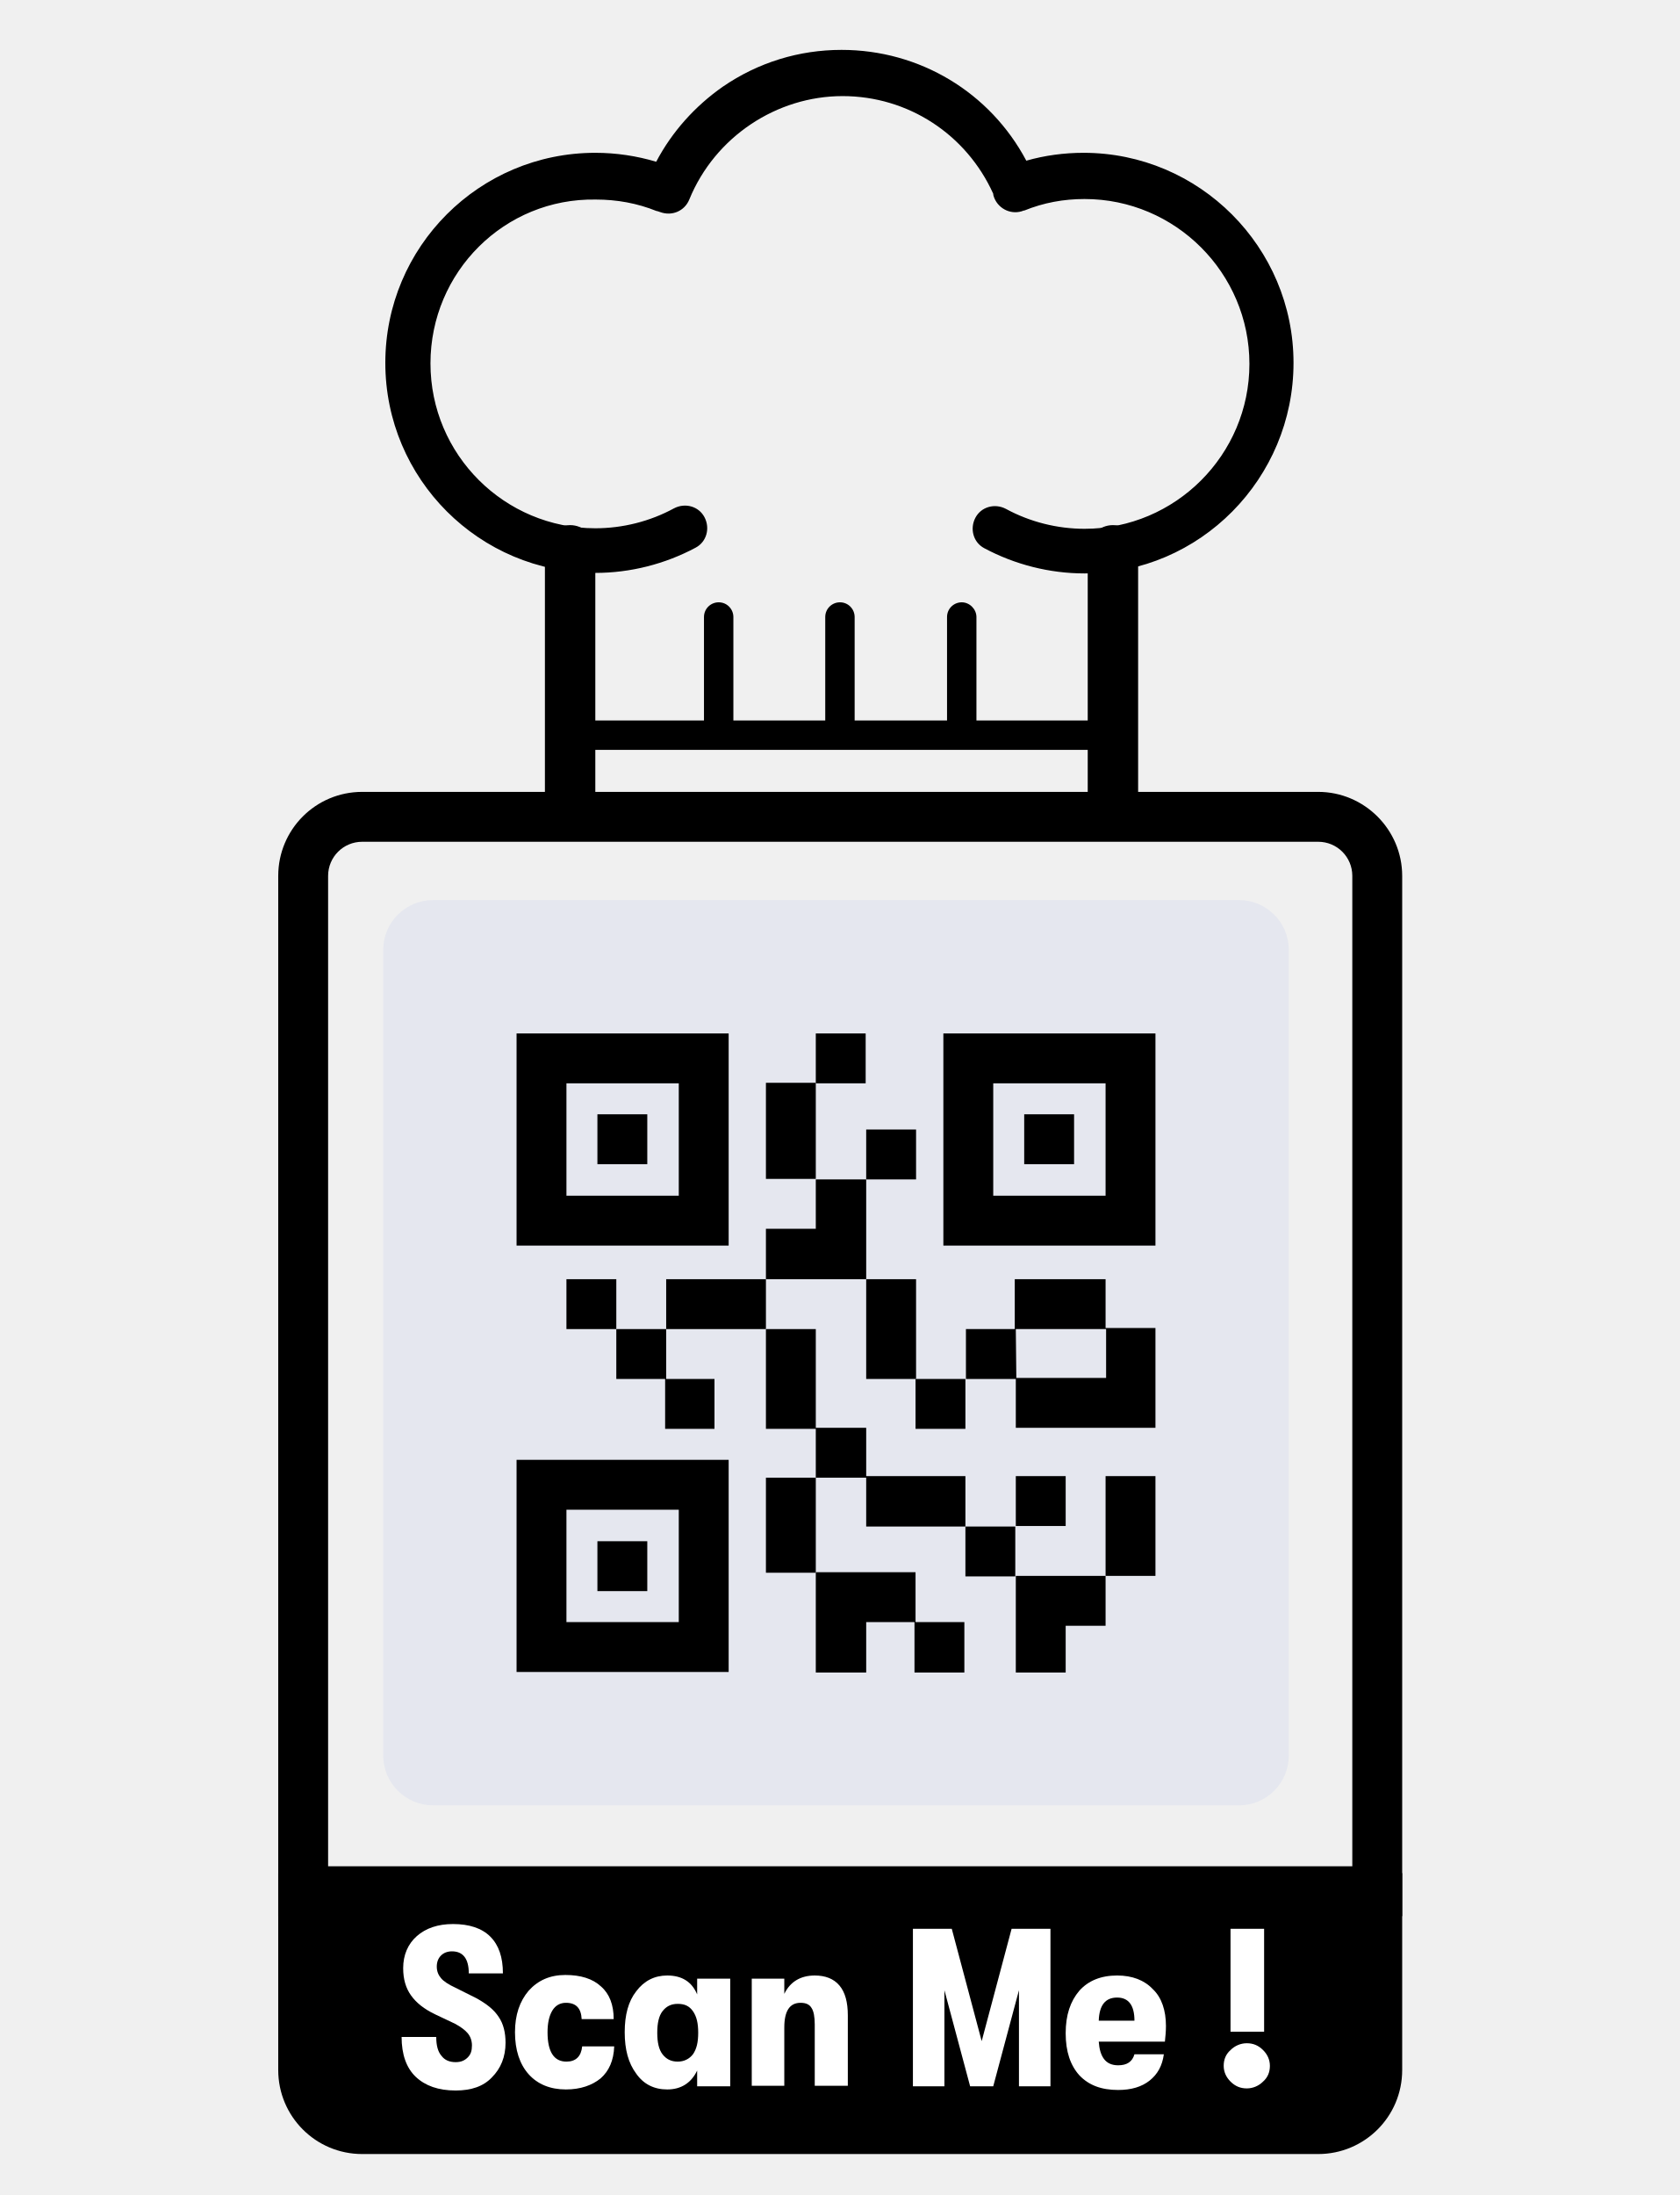
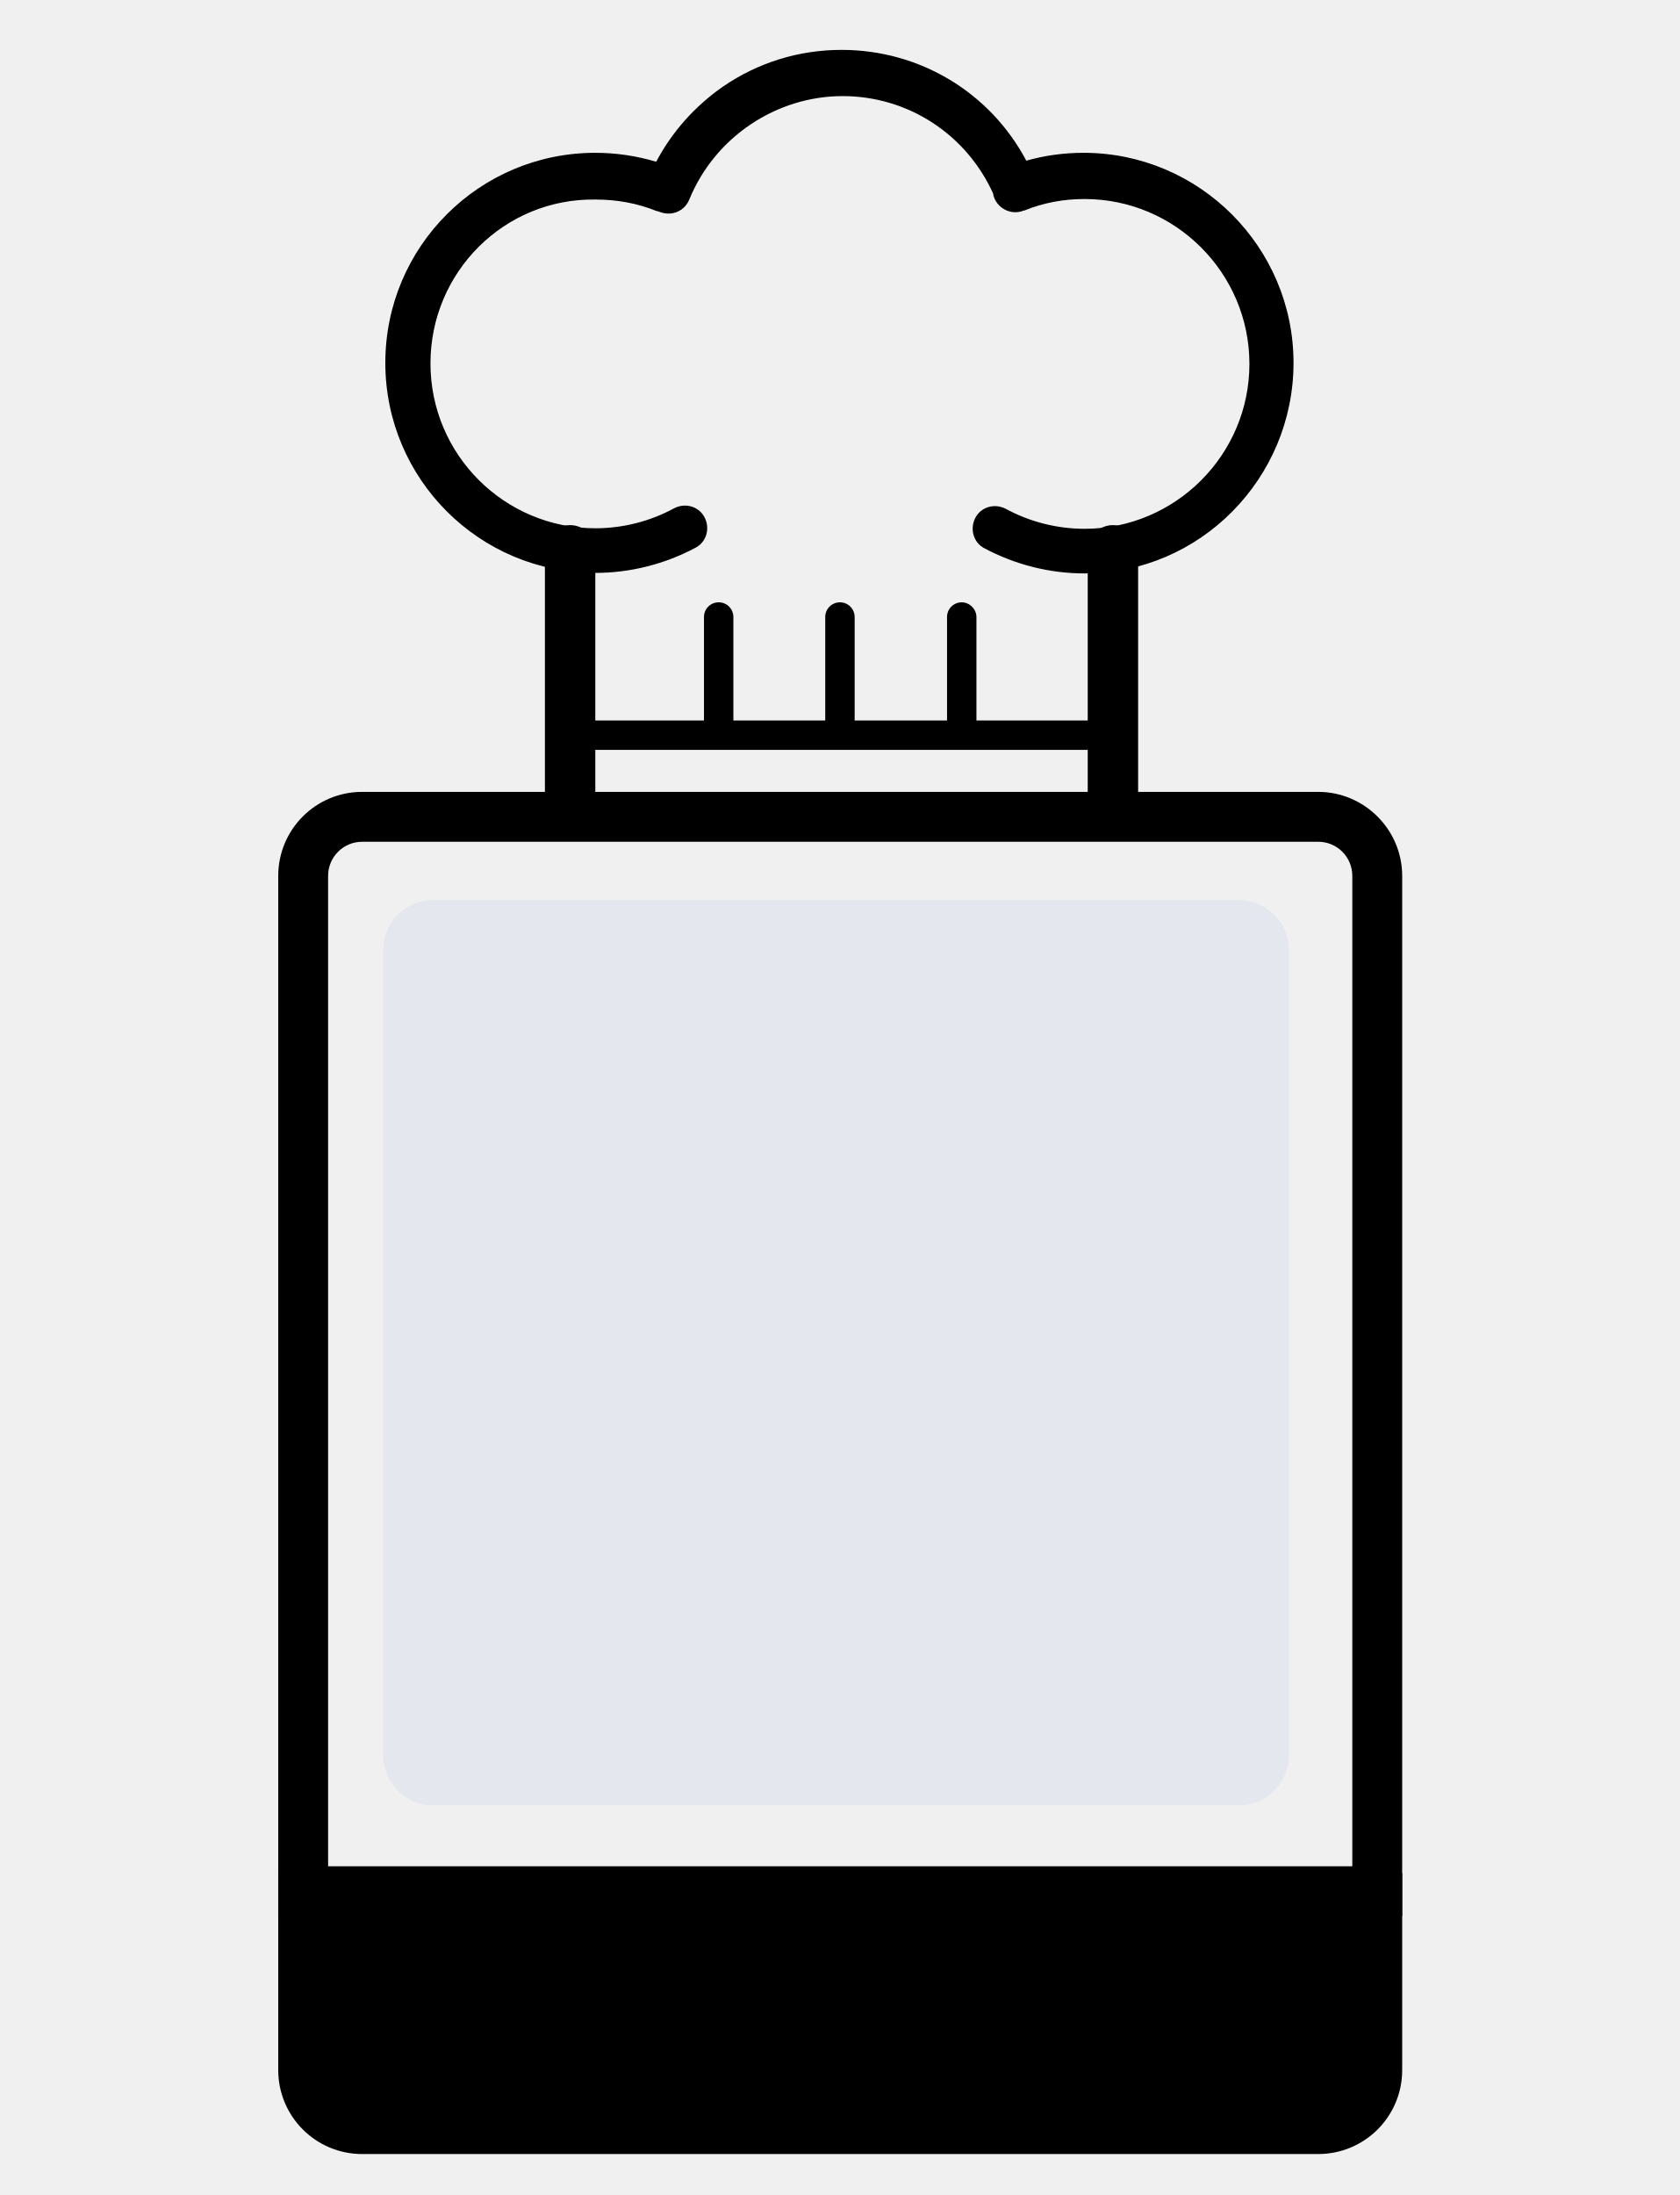
<svg xmlns="http://www.w3.org/2000/svg" version="1.1" id="TEXTO" x="0px" y="0px" viewBox="0 0 320 418" style="enable-background:new 0 0 320 418;" xml:space="preserve">
  <style type="text/css">
	.st0{fill:#E5E7EF;}
	.st1{fill:#FFFFFF;}
</style>
  <path d="M251.1,160.3c3.6,0,6.5,2.9,6.5,6.5v188.6H62.5V166.8c0-3.6,2.9-6.5,6.5-6.5L251.1,160.3 M251.1,150.8H69  c-8.9,0-16,7.2-16,16v198.1h214.1V166.8C267.1,158,259.9,150.8,251.1,150.8L251.1,150.8z" />
  <path d="M251.1,410.2H69c-8.9,0-16-7.2-16-16v-37.5h214.1v37.5C267.1,403.1,259.9,410.2,251.1,410.2z" />
  <g>
    <g>
      <path d="M206.6,109.2c-6.7,0-13.3-1.7-19.1-4.8c-2.1-1.1-2.8-3.7-1.7-5.8c1.1-2.1,3.7-2.8,5.8-1.7c4.6,2.5,9.8,3.8,15,3.8    c17.3,0,31.4-14.1,31.4-31.4s-14.1-31.4-31.4-31.4c-4,0-7.8,0.7-11.5,2.2c0,0,0,0,0,0l-0.1,0c-2.2,0.9-4.7-0.2-5.6-2.4    c-0.1-0.3-0.2-0.5-0.2-0.8c-5.1-11.3-16.2-18.6-28.7-18.6c-12.5,0-24.3,7.7-29.2,19.7c-0.9,2.2-3.3,3.2-5.5,2.4l-0.6-0.2    c0,0-0.1,0-0.1,0c-3.7-1.5-7.6-2.2-11.6-2.2C96.1,37.7,82,51.8,82,69.2s14.1,31.4,31.4,31.4c5.2,0,10.4-1.3,15-3.8    c2.1-1.1,4.7-0.4,5.8,1.7c1.1,2.1,0.4,4.7-1.7,5.8c-5.8,3.1-12.4,4.8-19.1,4.8c-22.1,0-40-17.9-40-40s17.9-40,40-40    c4,0,7.9,0.6,11.6,1.7c3-5.7,7.4-10.6,12.7-14.3c6.7-4.6,14.5-7,22.6-7c14.9,0,28.3,8.1,35.2,21.1c3.5-1,7.2-1.5,10.9-1.5    c22.1,0,40,18,40,40S228.6,109.2,206.6,109.2L206.6,109.2z" />
      <path d="M212,155.8c-2.6,0-4.8-2.1-4.8-4.8v-46.2c0-2.6,2.1-4.8,4.8-4.8s4.8,2.1,4.8,4.8v46.2C216.8,153.7,214.7,155.8,212,155.8z    " />
      <path d="M108.6,155.8c-2.6,0-4.8-2.1-4.8-4.8v-46.2c0-2.6,2.1-4.8,4.8-4.8c2.6,0,4.8,2.1,4.8,4.8v46.2    C113.4,153.7,111.3,155.8,108.6,155.8z" />
    </g>
    <g>
      <path d="M160,142.2c-1.6,0-2.8-1.3-2.8-2.8v-21.9c0-1.6,1.3-2.8,2.8-2.8c1.6,0,2.8,1.3,2.8,2.8v21.9    C162.9,140.9,161.6,142.2,160,142.2z" />
      <path d="M136.9,142.2c-1.6,0-2.8-1.3-2.8-2.8v-21.9c0-1.6,1.3-2.8,2.8-2.8c1.6,0,2.8,1.3,2.8,2.8v21.9    C139.7,140.9,138.4,142.2,136.9,142.2z" />
      <path d="M183.2,142.2c-1.6,0-2.8-1.3-2.8-2.8v-21.9c0-1.6,1.3-2.8,2.8-2.8s2.8,1.3,2.8,2.8v21.9    C186.1,140.9,184.8,142.2,183.2,142.2z" />
    </g>
  </g>
  <path d="M211.7,142.8H108.3c-1.6,0-2.8-1.3-2.8-2.8c0-1.6,1.3-2.8,2.8-2.8h103.4c1.6,0,2.8,1.3,2.8,2.8  C214.6,141.5,213.3,142.8,211.7,142.8z" />
  <g>
    <path class="st0" d="M82.5,171.4H236c5.2,0,9.5,4.2,9.5,9.5v153.4c0,5.2-4.2,9.5-9.5,9.5H82.5c-5.2,0-9.5-4.2-9.5-9.5V180.9   C73,175.6,77.3,171.4,82.5,171.4z" />
-     <path d="M138.8,196.8H98.4v40.4h40.4V196.8L138.8,196.8z M129.3,227.7h-21.4v-21.4h21.4V227.7z" />
-     <rect x="113.8" y="212.2" width="9.5" height="9.5" />
-     <path d="M220.1,196.8h-40.4v40.4h40.4V196.8z M210.6,227.7h-21.4v-21.4h21.4V227.7z" />
-     <rect x="195.1" y="212.2" width="9.5" height="9.5" />
-     <path d="M138.8,278H98.4v40.4h40.4V278L138.8,278z M129.3,308.9h-21.4v-21.4h21.4V308.9z" />
-     <rect x="113.8" y="293.5" width="9.5" height="9.5" />
-     <rect x="107.9" y="243.6" width="9.5" height="9.5" />
-     <polygon points="126.7,262.6 126.7,272.1 136.1,272.1 136.1,262.6 126.9,262.6 126.9,253.1 117.4,253.1 117.4,262.6  " />
-     <rect x="165" y="215.1" width="9.5" height="9.5" />
-     <rect x="145.9" y="206.2" width="9.5" height="18.3" />
-     <rect x="155.4" y="196.8" width="9.5" height="9.5" />
-     <polygon points="165,224.6 155.4,224.6 155.4,234 145.9,234 145.9,243.6 165,243.6  " />
-     <polygon points="155.4,272.1 155.4,281.4 165,281.4 165,290.7 183.9,290.7 183.9,281.1 165,281.1 165,271.9 155.4,271.9    155.4,253.1 145.9,253.1 145.9,272.1  " />
-     <rect x="165" y="243.6" width="9.5" height="19" />
-     <path d="M193.5,271.9h26.6v-19h-9.5v-9.3h-17.3v9.5H184v9.5h9.5L193.5,271.9L193.5,271.9L193.5,271.9z M193.5,253.1h17.2v9.3h-17.1   L193.5,253.1L193.5,253.1z" />
-     <rect x="210.6" y="281.1" width="9.5" height="19" />
-     <rect x="174.4" y="262.6" width="9.5" height="9.5" />
-     <rect x="183.9" y="290.7" width="9.5" height="9.5" />
-     <rect x="193.5" y="281.1" width="9.5" height="9.5" />
-     <polygon points="203,318.5 203,309.6 210.6,309.6 210.6,300.1 193.5,300.1 193.5,318.5  " />
-     <rect x="145.9" y="281.4" width="9.5" height="18.1" />
-     <polygon points="165,318.5 165,308.9 174.2,308.9 174.2,318.5 183.7,318.5 183.7,308.9 174.4,308.9 174.4,299.4 155.4,299.4    155.4,318.5  " />
-     <rect x="126.9" y="243.6" width="19" height="9.5" />
  </g>
  <g>
-     <path class="st1" d="M86.8,398.1c-3.3,0-5.8-0.9-7.6-2.6s-2.7-4.3-2.7-7.6h6.6c0,1.6,0.3,2.8,1,3.6c0.6,0.8,1.5,1.2,2.7,1.2   c1,0,1.7-0.3,2.3-0.9c0.6-0.6,0.8-1.3,0.8-2.3c0-0.9-0.3-1.7-0.8-2.3c-0.5-0.6-1.3-1.2-2.4-1.8l-3.8-1.8c-2.1-1-3.6-2.2-4.6-3.6   s-1.5-3.1-1.5-5.2c0-2.5,0.9-4.6,2.6-6.1s4-2.3,6.9-2.3c3.1,0,5.5,0.8,7.1,2.4c1.6,1.6,2.4,3.9,2.4,7h-6.5c0-2.8-1.1-4.2-3.2-4.2   c-0.9,0-1.6,0.3-2.1,0.8s-0.8,1.2-0.8,2.1s0.3,1.6,0.8,2.2s1.4,1.2,2.7,1.8l4,2c2,1.1,3.4,2.2,4.3,3.6c0.9,1.3,1.3,3,1.3,4.9   c0,2.7-0.9,4.9-2.6,6.6C92.1,397.3,89.8,398.1,86.8,398.1z" />
-     <path class="st1" d="M107.8,397.9c-3,0-5.4-1-7.1-2.9c-1.7-1.9-2.6-4.6-2.6-8c0-3.3,0.9-5.9,2.6-7.9c1.8-2,4.1-3,7-3   s5.2,0.7,6.8,2.2c1.6,1.4,2.4,3.5,2.4,6.2h-6.1c-0.1-2.1-1.1-3.1-3-3.1c-1.1,0-2,0.5-2.6,1.5s-0.9,2.4-0.9,4.1   c0,3.7,1.2,5.6,3.6,5.6c1.8,0,2.8-1,3-2.9h6.1c-0.1,2.7-1,4.7-2.6,6.1C112.8,397.1,110.6,397.9,107.8,397.9z" />
-     <path class="st1" d="M127.1,397.9c-2.5,0-4.5-1-5.9-3c-1.5-2-2.2-4.6-2.2-7.9s0.7-5.9,2.2-7.8c1.5-2,3.5-3,5.9-3   c2.8,0,4.7,1.2,5.7,3.6v-3h6.3v20.5h-6.3v-3C131.7,396.6,129.8,397.9,127.1,397.9z M129.1,392.6c1.2,0,2.2-0.5,2.9-1.4   c0.7-1,1-2.3,1-4.1s-0.3-3.1-1-4.1s-1.6-1.4-2.9-1.4c-1.3,0-2.2,0.5-2.9,1.4s-1,2.3-1,4.1c0,1.8,0.3,3.2,1,4.1   S127.8,392.6,129.1,392.6z" />
-     <path class="st1" d="M143.2,397.3v-20.5h6.2v2.9c1.1-2.3,3.1-3.5,5.8-3.5c2,0,3.6,0.6,4.7,1.9c1.1,1.3,1.6,3.2,1.6,5.7v13.4h-6.3   v-11.7c0-1.4-0.2-2.5-0.6-3.1c-0.4-0.7-1.1-1-2.1-1c-2.1,0-3.1,1.6-3.1,4.7v11.1h-6.2L143.2,397.3L143.2,397.3z" />
-     <path class="st1" d="M173.9,397.3v-30h7.4l5.7,21.4l5.7-21.4h7.4v30h-6V379l-4.9,18.3h-4.4l-4.9-18.3v18.3H173.9z" />
-     <path class="st1" d="M222.1,385.8c0,1.1-0.1,2-0.2,3h-12.6c0.1,1.4,0.4,2.5,1,3.3s1.5,1.2,2.7,1.2c1.7,0,2.7-0.7,3.1-2.1h5.6   c-0.3,2.2-1.2,3.8-2.7,5s-3.5,1.8-6,1.8c-3.2,0-5.6-0.9-7.4-2.8c-1.7-1.9-2.6-4.5-2.6-8s0.9-6.1,2.6-8.1c1.7-1.9,4.1-2.9,7.2-2.9   c2.9,0,5.2,0.9,6.8,2.6C221.3,380.4,222.1,382.9,222.1,385.8z M209.3,384.8h6.8c0-2.9-1.1-4.4-3.3-4.4S209.4,381.8,209.3,384.8z" />
-     <path class="st1" d="M240.6,396.4c-0.8,0.8-1.9,1.3-3.1,1.3s-2.2-0.4-3.1-1.3c-0.8-0.8-1.3-1.8-1.3-3s0.4-2.2,1.3-3   c0.8-0.8,1.9-1.3,3.1-1.3s2.2,0.4,3.1,1.3c0.8,0.8,1.3,1.8,1.3,3S241.5,395.6,240.6,396.4z M234.4,386.9v-19.6h6.4v19.6H234.4z" />
-   </g>
+ </g>
</svg>
